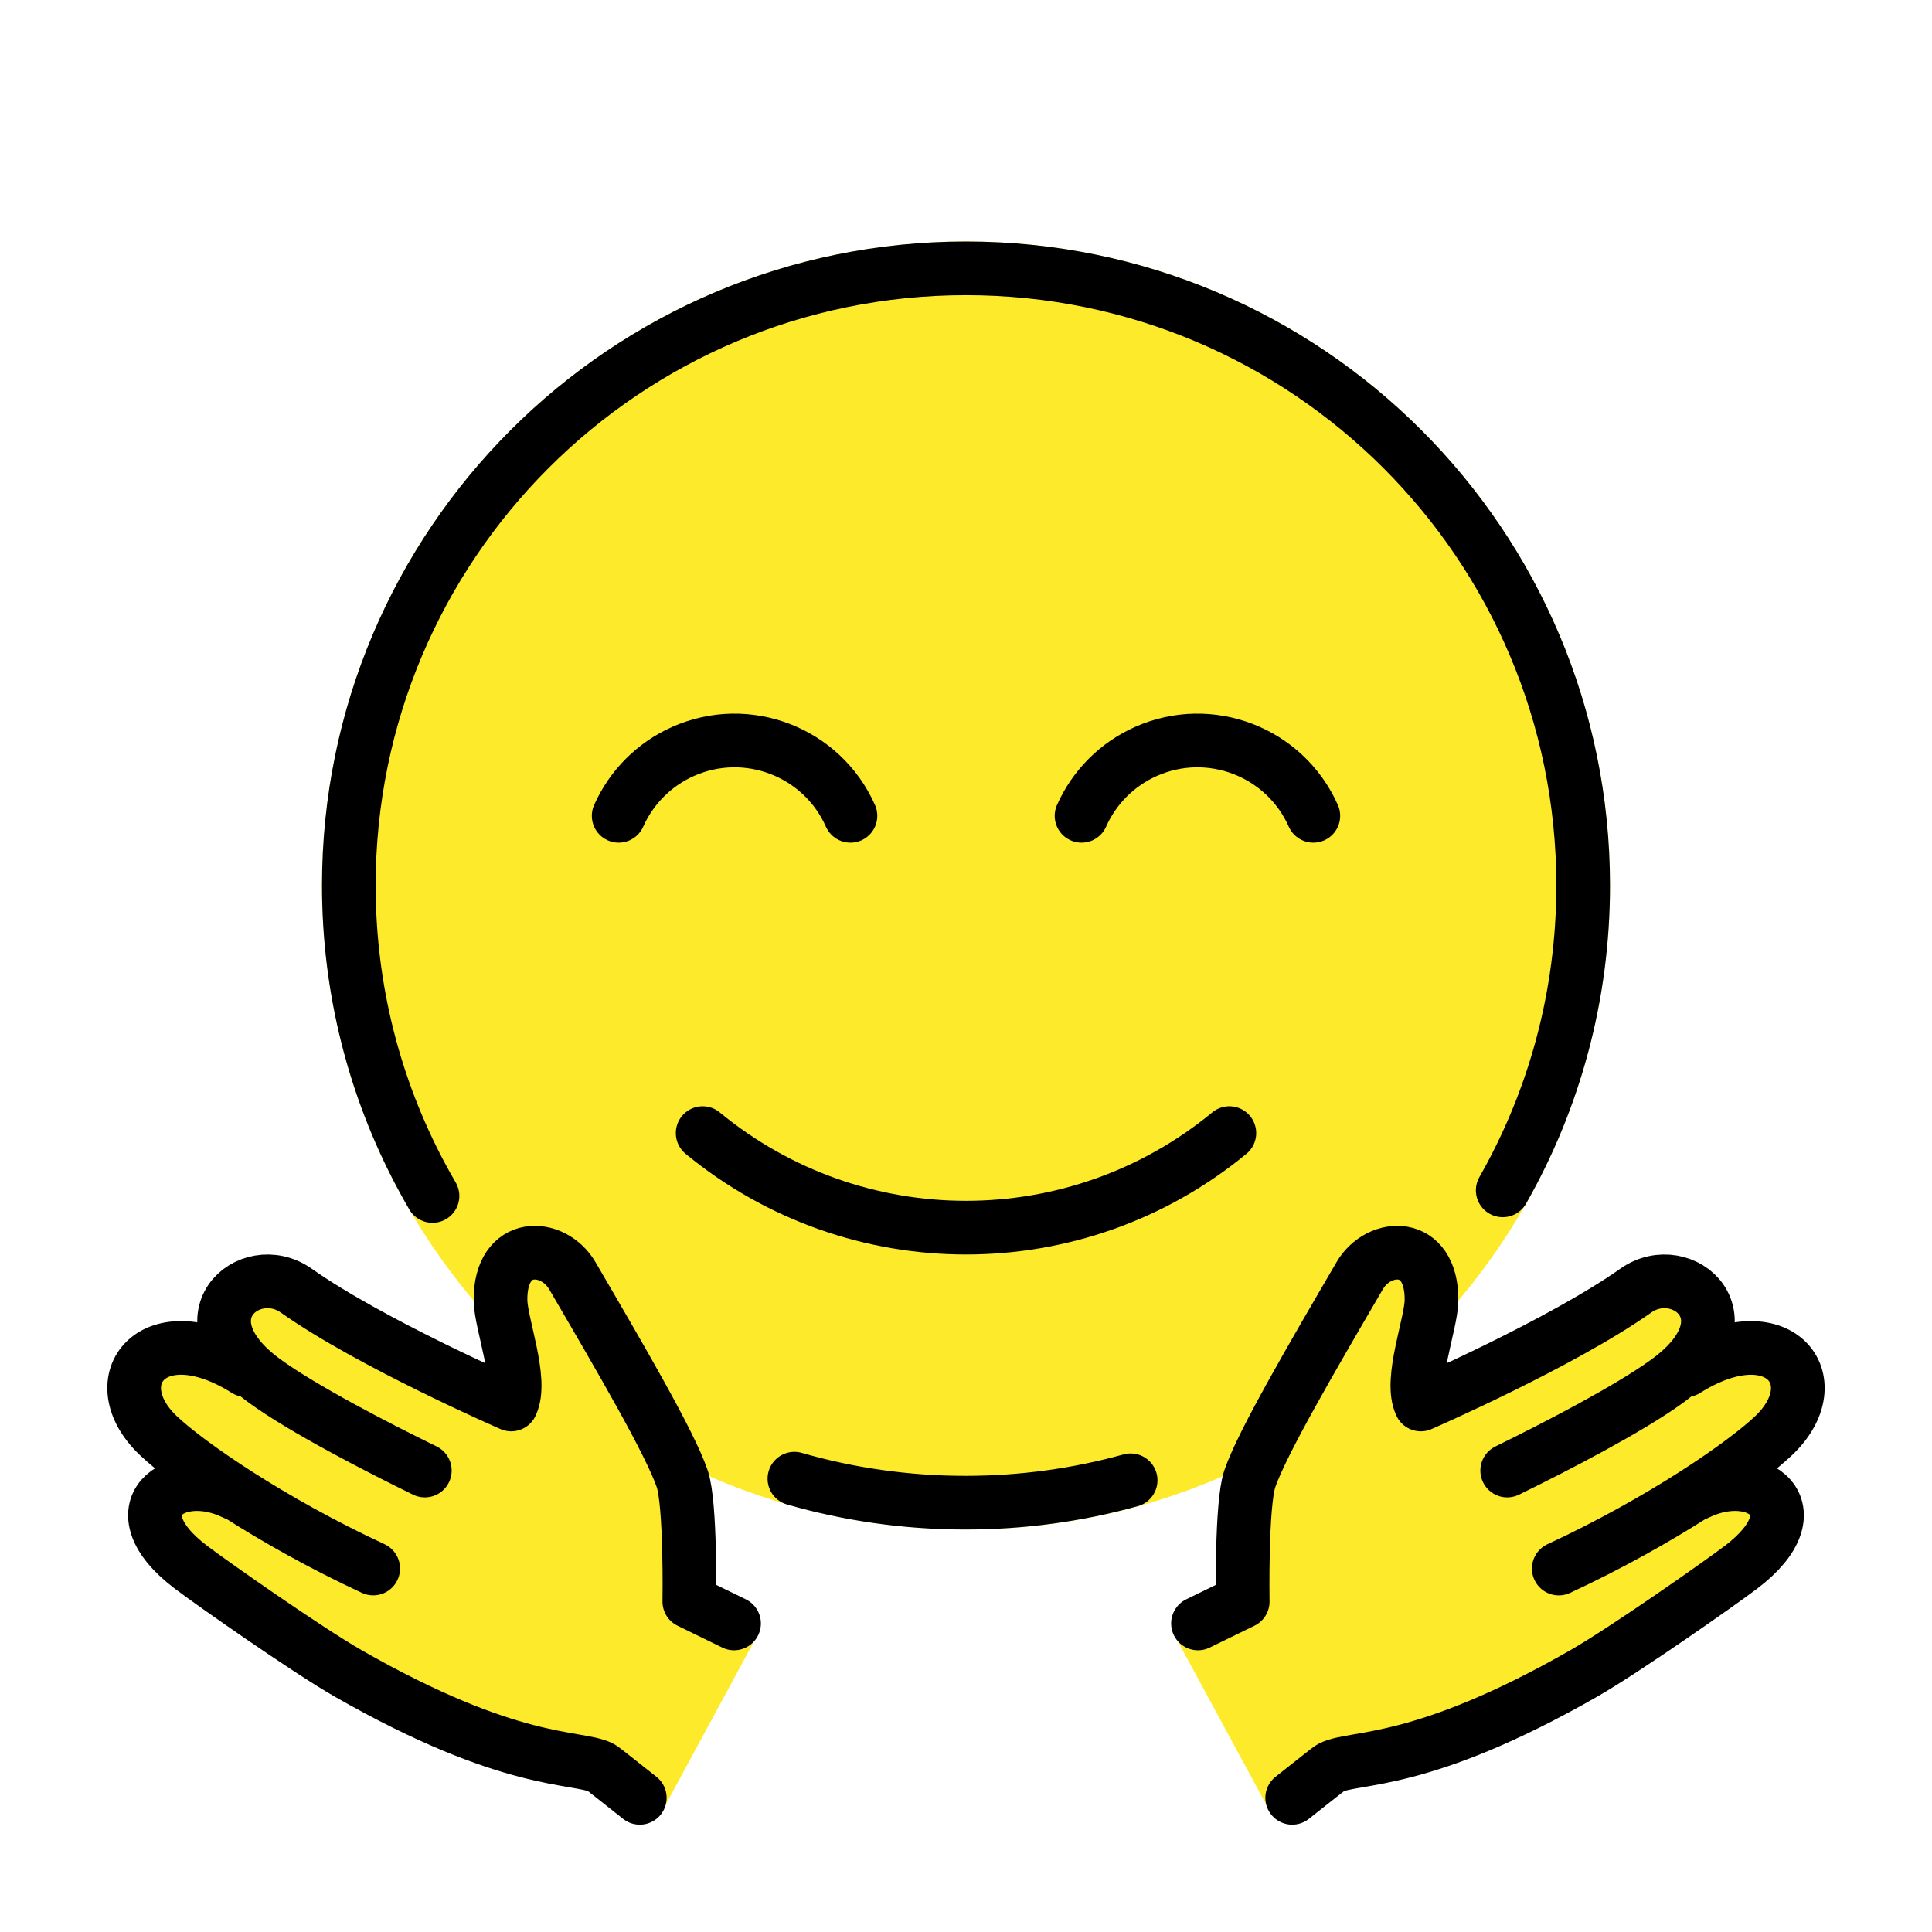
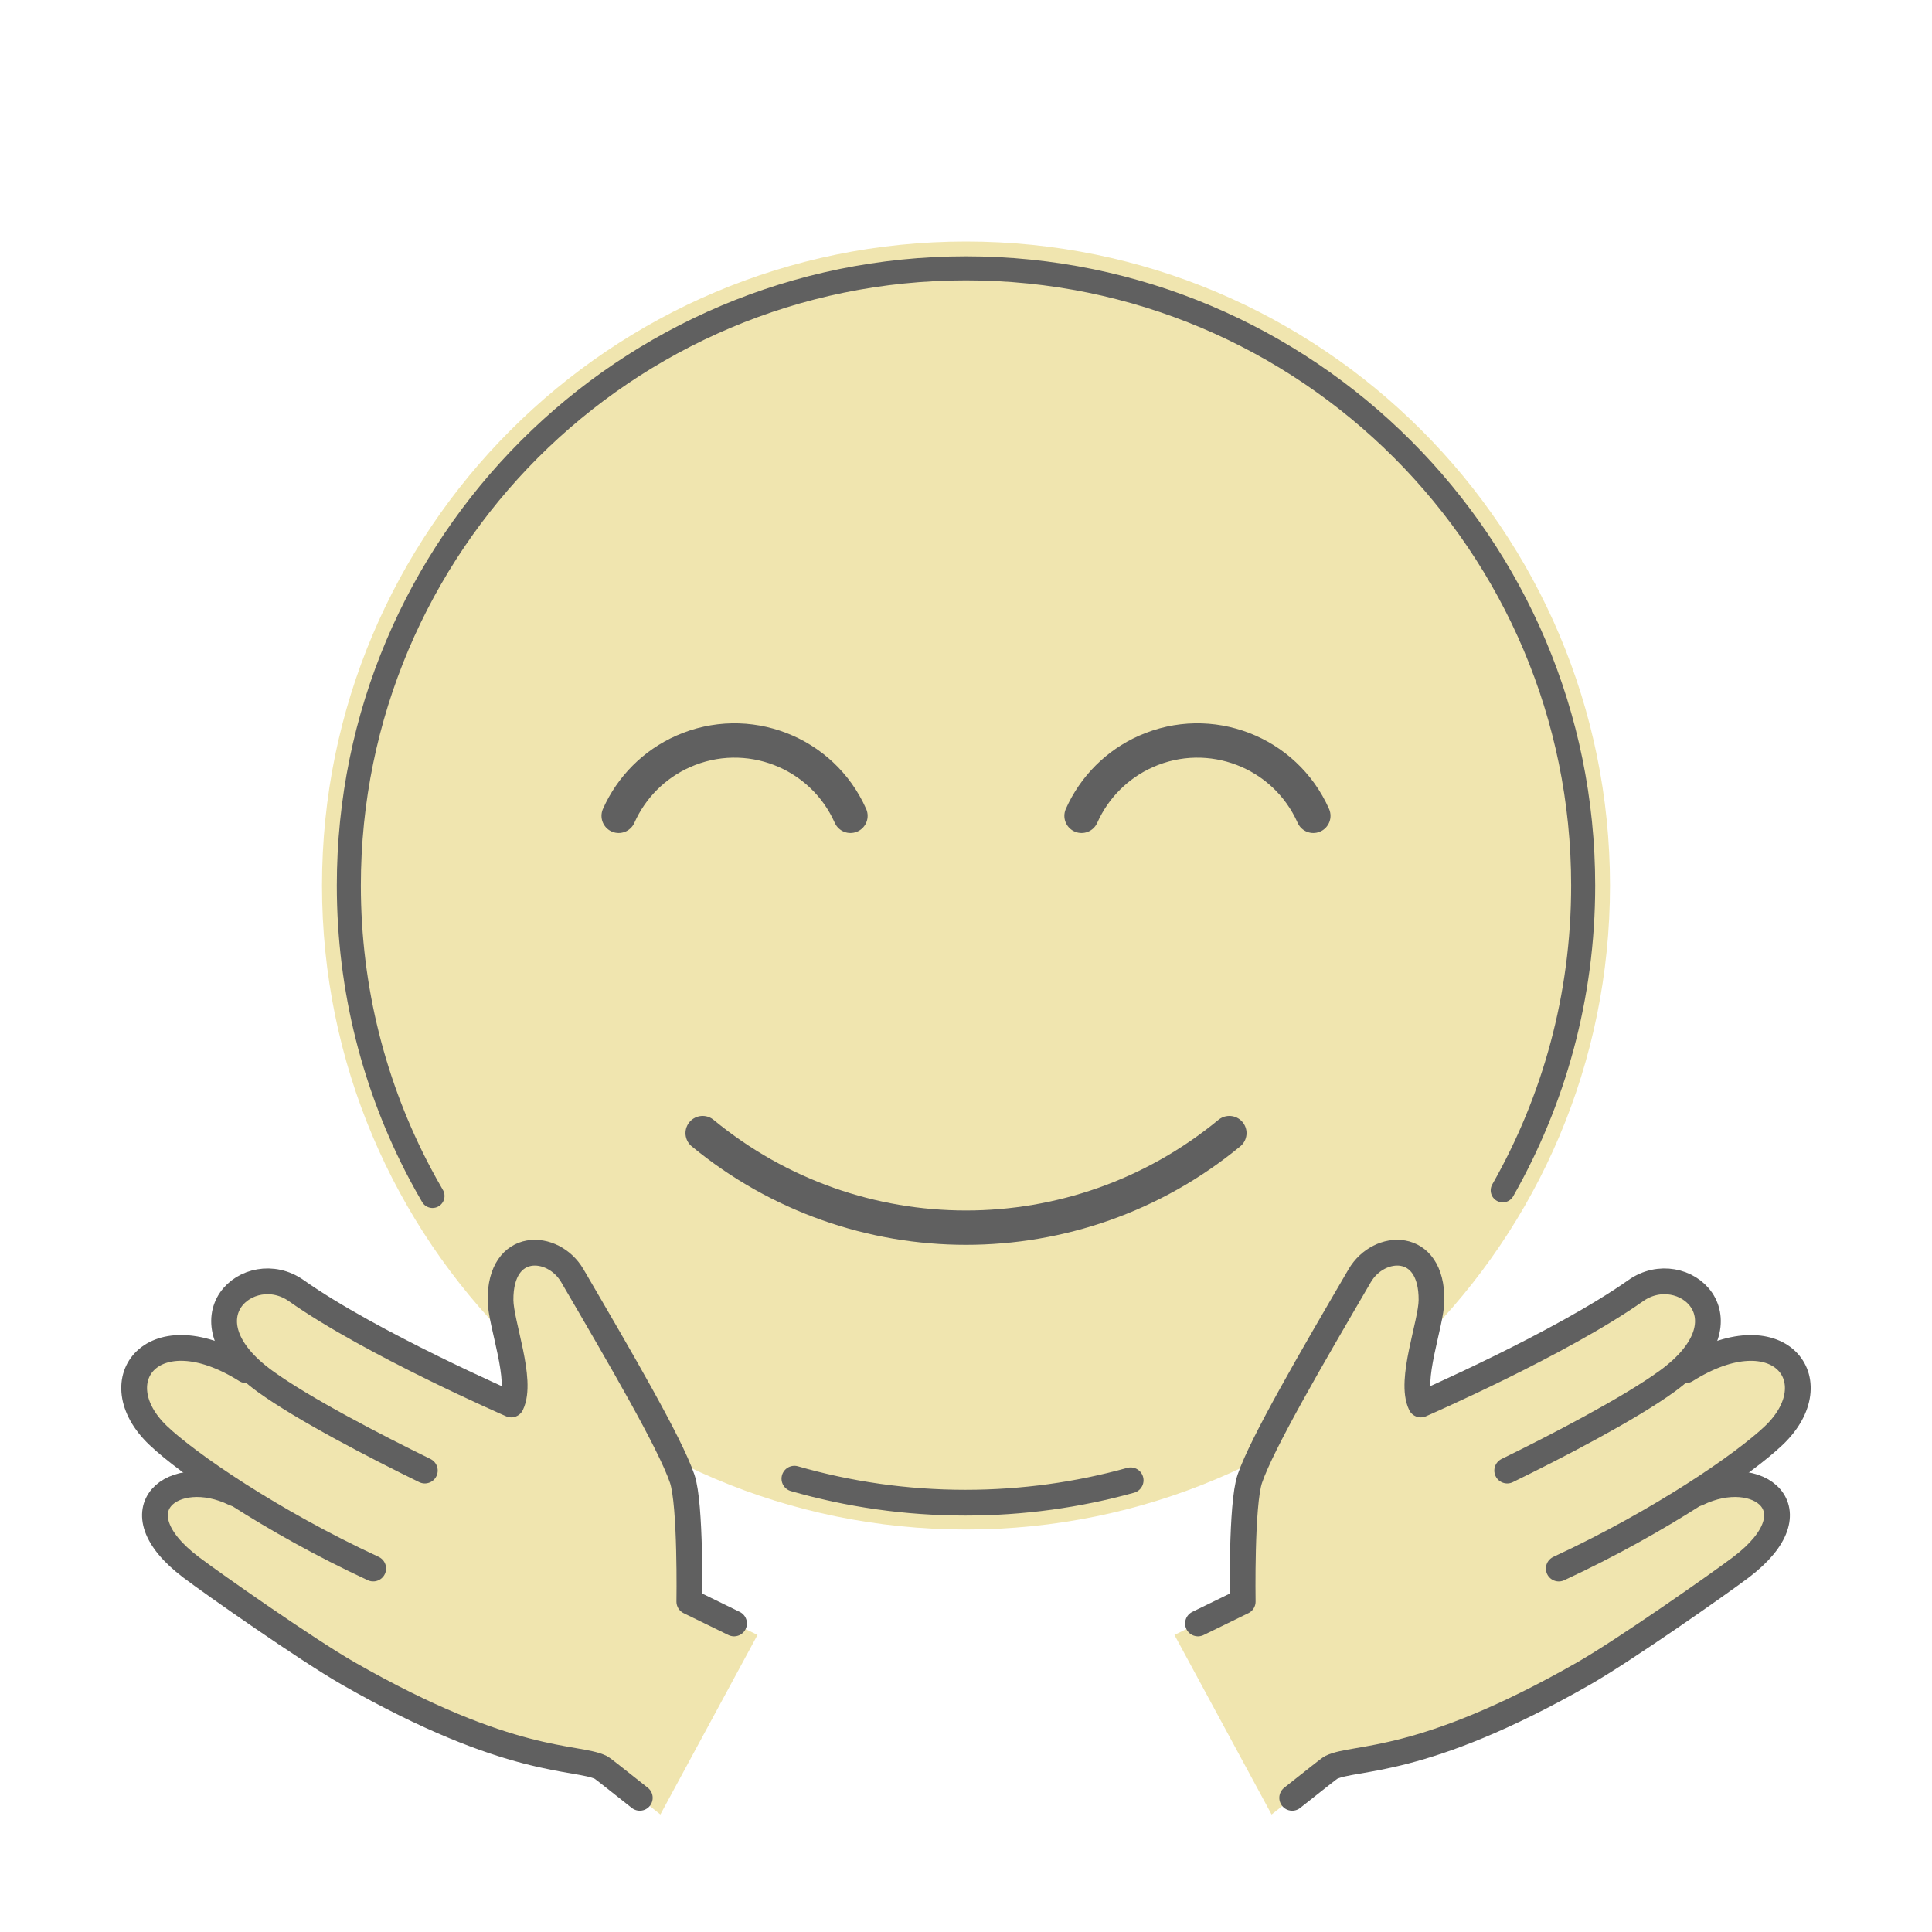
- <svg xmlns="http://www.w3.org/2000/svg" id="emoji" viewBox="0 0 72 72">
-   <g id="color">
-     <circle cx="36" cy="33" r="24" fill="#FCEA2B" />
-     <path fill="none" stroke="#000000" stroke-linecap="round" stroke-linejoin="round" stroke-miterlimit="10" stroke-width="2" d="M56.168,54.803" />
-     <path fill="#FCEA2B" d="M47.388,67.621c0.849-0.667,2.144-1.716,2.221-1.753c0.898-0.439,3.342-0.028,9.417-3.505 c1.533-0.878,5.061-3.352,5.858-3.957c2.843-2.154,0.622-3.851-1.624-2.754c1.221-0.799,2.342-1.677,2.843-2.154 c2.152-2.049,0.182-4.61-3.276-2.434l-0.703,0.413c3.236-2.346,0.575-4.606-1.164-3.379 c-2.793,1.973-8.013,4.244-8.013,4.244c-0.439-0.898,0.391-3.007,0.399-3.882 c0.021-2.236-1.962-2.141-2.675-0.919c-1.818,3.114-3.636,6.228-4.095,7.565c-0.325,0.946-0.266,4.582-0.266,4.582 l-2.542,1.241" />
-     <path fill="#FCEA2B" d="M28.23,60.929l-2.542-1.241c0,0,0.059-3.636-0.266-4.582 c-0.46-1.337-2.277-4.451-4.095-7.565c-0.713-1.222-2.696-1.317-2.675,0.919c0.008,0.875,0.838,2.983,0.399,3.882 c0,0-5.22-2.272-8.013-4.244c-1.738-1.227-4.4,1.033-1.164,3.379l-0.703-0.413 c-3.458-2.176-5.428,0.385-3.276,2.434c0.501,0.477,1.622,1.355,2.843,2.154 c-2.246-1.097-4.467,0.601-1.624,2.754c0.797,0.605,4.324,3.079,5.858,3.957c6.076,3.476,8.519,3.066,9.417,3.505 c0.076,0.037,1.372,1.087,2.221,1.753" />
-   </g>
+ <svg xmlns="http://www.w3.org/2000/svg" id="emoji" viewBox="0 0 72 72" version="1.1">
+   <defs id="defs42" />
+   <circle style="fill:#f0e5af;fill-opacity:1" id="circle2" r="24" cy="33" cx="36" />
+   <path style="fill:none;stroke:#000000;stroke-width:2;stroke-linecap:round;stroke-linejoin:round;stroke-miterlimit:10" id="path4" d="M 56.168,54.803" stroke-miterlimit="10" />
+   <path style="fill:#f0e5af;fill-opacity:1" id="path6" d="m 47.388,67.621 c 0.849,-0.667 2.144,-1.716 2.221,-1.753 0.898,-0.439 3.342,-0.028 9.417,-3.505 1.533,-0.878 5.061,-3.352 5.858,-3.957 2.843,-2.154 0.622,-3.851 -1.624,-2.754 1.221,-0.799 2.342,-1.677 2.843,-2.154 2.152,-2.049 0.182,-4.61 -3.276,-2.434 l -0.703,0.413 c 3.236,-2.346 0.575,-4.606 -1.164,-3.379 -2.793,1.973 -8.013,4.244 -8.013,4.244 -0.439,-0.898 0.391,-3.007 0.399,-3.882 0.021,-2.236 -1.962,-2.141 -2.675,-0.919 -1.818,3.114 -3.636,6.228 -4.095,7.565 -0.325,0.946 -0.266,4.582 -0.266,4.582 l -2.542,1.241" />
+   <path style="fill:#f0e5af;fill-opacity:1" id="path8" d="m 28.23,60.929 -2.542,-1.241 c 0,0 0.059,-3.636 -0.266,-4.582 -0.46,-1.337 -2.277,-4.451 -4.095,-7.565 -0.713,-1.222 -2.696,-1.317 -2.675,0.919 0.008,0.875 0.838,2.983 0.399,3.882 0,0 -5.22,-2.272 -8.013,-4.244 -1.738,-1.227 -4.4,1.033 -1.164,3.379 L 9.172,51.063 c -3.458,-2.176 -5.428,0.385 -3.276,2.434 0.501,0.477 1.622,1.355 2.843,2.154 -2.246,-1.097 -4.467,0.601 -1.624,2.754 0.797,0.605 4.324,3.079 5.858,3.957 6.076,3.476 8.519,3.066 9.417,3.505 0.076,0.037 1.372,1.087 2.221,1.753" />
  <g id="hair" />
  <g id="skin" />
  <g id="skin-shadow" />
-   <g id="line">
-     <path fill="none" stroke="#000000" stroke-linecap="round" stroke-linejoin="round" stroke-miterlimit="10" stroke-width="2" d="M56.002,44.361C57.91,41.01,59,37.132,59,33c0-12.703-10.298-23-23-23c-12.703,0-23,10.297-23,23 c0,3.88,0.961,7.536,2.658,10.743c0.148,0.279,0.301,0.555,0.46,0.827" />
-     <path fill="none" stroke="#000000" stroke-linecap="round" stroke-linejoin="round" stroke-miterlimit="10" stroke-width="2" d="M29.605,55.106C31.629,55.688,33.767,56,35.978,56c2.133,0,4.198-0.29,6.158-0.834" />
-     <path fill="none" stroke="#000000" stroke-linecap="round" stroke-linejoin="round" stroke-width="2" d="M45.815,42.227 c-5.7,4.699-13.93,4.699-19.629,0" />
-     <path fill="none" stroke="#000000" stroke-linecap="round" stroke-miterlimit="10" stroke-width="2" d="M31.694,30.404 c-1.06-2.385-3.853-3.46-6.238-2.4c-1.07,0.475-1.925,1.331-2.4,2.4" />
-     <path fill="none" stroke="#000000" stroke-linecap="round" stroke-miterlimit="10" stroke-width="2" d="M48.944,30.404 c-1.06-2.385-3.853-3.46-6.238-2.4c-1.07,0.475-1.925,1.331-2.4,2.4" />
-     <path fill="none" stroke="#000000" stroke-linecap="round" stroke-linejoin="round" stroke-miterlimit="10" stroke-width="2" d="M15.832,54.803c-1.797-0.878-4.526-2.289-5.957-3.327c-3.236-2.346-0.575-4.606,1.164-3.379 c2.793,1.973,8.013,4.244,8.013,4.244c0.439-0.898-0.391-3.007-0.399-3.882c-0.021-2.236,1.962-2.141,2.675-0.919 c1.818,3.114,3.636,6.228,4.095,7.565c0.325,0.946,0.266,4.582,0.266,4.582l1.667,0.814" />
-     <path fill="none" stroke="#000000" stroke-linecap="round" stroke-linejoin="round" stroke-miterlimit="10" stroke-width="2" d="M9.172,51.063c-3.458-2.176-5.428,0.385-3.276,2.434c1.094,1.041,4.194,3.186,8.012,4.957" />
-     <path fill="none" stroke="#000000" stroke-linecap="round" stroke-linejoin="round" stroke-miterlimit="10" stroke-width="2" d="M8.74,55.651c-2.246-1.097-4.467,0.601-1.624,2.754c0.797,0.605,4.324,3.079,5.858,3.957 c6.076,3.476,8.519,3.066,9.417,3.505c0.076,0.037,0.604,0.466,1.452,1.133" />
-     <path fill="none" stroke="#000000" stroke-linecap="round" stroke-linejoin="round" stroke-miterlimit="10" stroke-width="2" d="M44.645,60.501l1.667-0.814c0,0-0.059-3.636,0.266-4.582c0.46-1.337,2.277-4.451,4.095-7.565 c0.713-1.222,2.696-1.317,2.675,0.919c-0.008,0.875-0.838,2.983-0.399,3.882c0,0,5.22-2.272,8.013-4.244 c1.738-1.227,4.4,1.033,1.164,3.379c-1.431,1.038-4.16,2.449-5.957,3.327" />
-     <path fill="none" stroke="#000000" stroke-linecap="round" stroke-linejoin="round" stroke-miterlimit="10" stroke-width="2" d="M58.091,58.455c3.818-1.771,6.919-3.916,8.012-4.957c2.152-2.049,0.182-4.61-3.276-2.434" />
-     <path fill="none" stroke="#000000" stroke-linecap="round" stroke-linejoin="round" stroke-miterlimit="10" stroke-width="2" d="M48.156,67c0.849-0.667,1.376-1.096,1.452-1.133c0.898-0.439,3.342-0.028,9.417-3.505 c1.533-0.878,5.061-3.352,5.858-3.957c2.843-2.154,0.622-3.851-1.624-2.754" />
-     <path fill="none" stroke="#000000" stroke-linecap="round" stroke-linejoin="round" stroke-miterlimit="10" stroke-width="2" d="M31.163,63.953" />
-   </g>
+   <path style="fill:none;stroke:#606060;stroke-width:0.896;stroke-linecap:round;stroke-linejoin:round;stroke-miterlimit:9.455;stroke-opacity:1;stroke-dasharray:none;opacity:1" id="path14" d="M 56.002,44.361 C 57.91,41.01 59,37.132 59,33 59,20.297 48.702,10 36,10 23.297,10 13,20.297 13,33 c 0,3.88 0.961,7.536 2.658,10.743 0.148,0.279 0.301,0.555 0.46,0.827" stroke-miterlimit="10" />
+   <path style="fill:none;stroke:#606060;stroke-width:0.96;stroke-linecap:round;stroke-linejoin:round;stroke-miterlimit:9.455;stroke-dasharray:none;opacity:1;stroke-opacity:1" id="path16" d="M 29.605,55.106 C 31.629,55.688 33.767,56 35.978,56 c 2.133,0 4.198,-0.29 6.158,-0.834" stroke-miterlimit="10" />
+   <path style="fill:none;stroke:#606060;stroke-width:1.28;stroke-linecap:round;stroke-linejoin:round;stroke-miterlimit:9.455;stroke-dasharray:none;opacity:1;stroke-opacity:1" id="path18" d="m 45.815,42.227 c -5.7,4.699 -13.93,4.699 -19.629,0" />
+   <path style="fill:none;stroke:#606060;stroke-width:1.28;stroke-linecap:round;stroke-miterlimit:9.455;stroke-dasharray:none;opacity:1;stroke-opacity:1" id="path20" d="m 31.694,30.404 c -1.06,-2.385 -3.853,-3.46 -6.238,-2.4 -1.07,0.475 -1.925,1.331 -2.4,2.4" stroke-miterlimit="10" />
+   <path style="fill:none;stroke:#606060;stroke-width:1.28;stroke-linecap:round;stroke-miterlimit:9.455;stroke-dasharray:none;opacity:1;stroke-opacity:1" id="path22" d="m 48.944,30.404 c -1.06,-2.385 -3.853,-3.46 -6.238,-2.4 -1.07,0.475 -1.925,1.331 -2.4,2.4" stroke-miterlimit="10" />
+   <path style="fill:none;stroke:#606060;stroke-width:0.96;stroke-linecap:round;stroke-linejoin:round;stroke-miterlimit:9.455;stroke-dasharray:none;opacity:1;stroke-opacity:1" id="path24" d="m 15.832,54.803 c -1.797,-0.878 -4.526,-2.289 -5.957,-3.327 -3.236,-2.346 -0.575,-4.606 1.164,-3.379 2.793,1.973 8.013,4.244 8.013,4.244 0.439,-0.898 -0.391,-3.007 -0.399,-3.882 -0.021,-2.236 1.962,-2.141 2.675,-0.919 1.818,3.114 3.636,6.228 4.095,7.565 0.325,0.946 0.266,4.582 0.266,4.582 l 1.667,0.814" stroke-miterlimit="10" />
+   <path style="fill:none;stroke:#606060;stroke-width:0.96;stroke-linecap:round;stroke-linejoin:round;stroke-miterlimit:9.455;stroke-dasharray:none;opacity:1;stroke-opacity:1" id="path26" d="m 9.172,51.063 c -3.458,-2.176 -5.428,0.385 -3.276,2.434 1.094,1.041 4.194,3.186 8.012,4.957" stroke-miterlimit="10" />
+   <path style="fill:none;stroke:#606060;stroke-width:0.96;stroke-linecap:round;stroke-linejoin:round;stroke-miterlimit:9.455;stroke-dasharray:none;opacity:1;stroke-opacity:1" id="path28" d="m 8.74,55.651 c -2.246,-1.097 -4.467,0.601 -1.624,2.754 0.797,0.605 4.324,3.079 5.858,3.957 6.076,3.476 8.519,3.066 9.417,3.505 0.076,0.037 0.604,0.466 1.452,1.133" stroke-miterlimit="10" />
+   <path style="fill:none;stroke:#606060;stroke-width:0.96;stroke-linecap:round;stroke-linejoin:round;stroke-miterlimit:9.455;stroke-dasharray:none;opacity:1;stroke-opacity:1" id="path30" d="m 44.645,60.501 1.667,-0.814 c 0,0 -0.059,-3.636 0.266,-4.582 0.46,-1.337 2.277,-4.451 4.095,-7.565 0.713,-1.222 2.696,-1.317 2.675,0.919 -0.008,0.875 -0.838,2.983 -0.399,3.882 0,0 5.22,-2.272 8.013,-4.244 1.738,-1.227 4.4,1.033 1.164,3.379 -1.431,1.038 -4.16,2.449 -5.957,3.327" stroke-miterlimit="10" />
+   <path style="fill:none;stroke:#606060;stroke-width:0.96;stroke-linecap:round;stroke-linejoin:round;stroke-miterlimit:9.455;stroke-dasharray:none;opacity:1;stroke-opacity:1" id="path32" d="m 58.091,58.455 c 3.818,-1.771 6.919,-3.916 8.012,-4.957 2.152,-2.049 0.182,-4.61 -3.276,-2.434" stroke-miterlimit="10" />
+   <path style="fill:none;stroke:#606060;stroke-width:0.96;stroke-linecap:round;stroke-linejoin:round;stroke-miterlimit:9.455;stroke-dasharray:none;opacity:1;stroke-opacity:1" id="path34" d="m 48.156,67 c 0.849,-0.667 1.376,-1.096 1.452,-1.133 0.898,-0.439 3.342,-0.028 9.417,-3.505 1.533,-0.878 5.061,-3.352 5.858,-3.957 2.843,-2.154 0.622,-3.851 -1.624,-2.754" stroke-miterlimit="10" />
+   <path style="fill:none;stroke:#000000;stroke-width:2;stroke-linecap:round;stroke-linejoin:round;stroke-miterlimit:10" id="path36" d="M 31.163,63.953" stroke-miterlimit="10" />
</svg>
